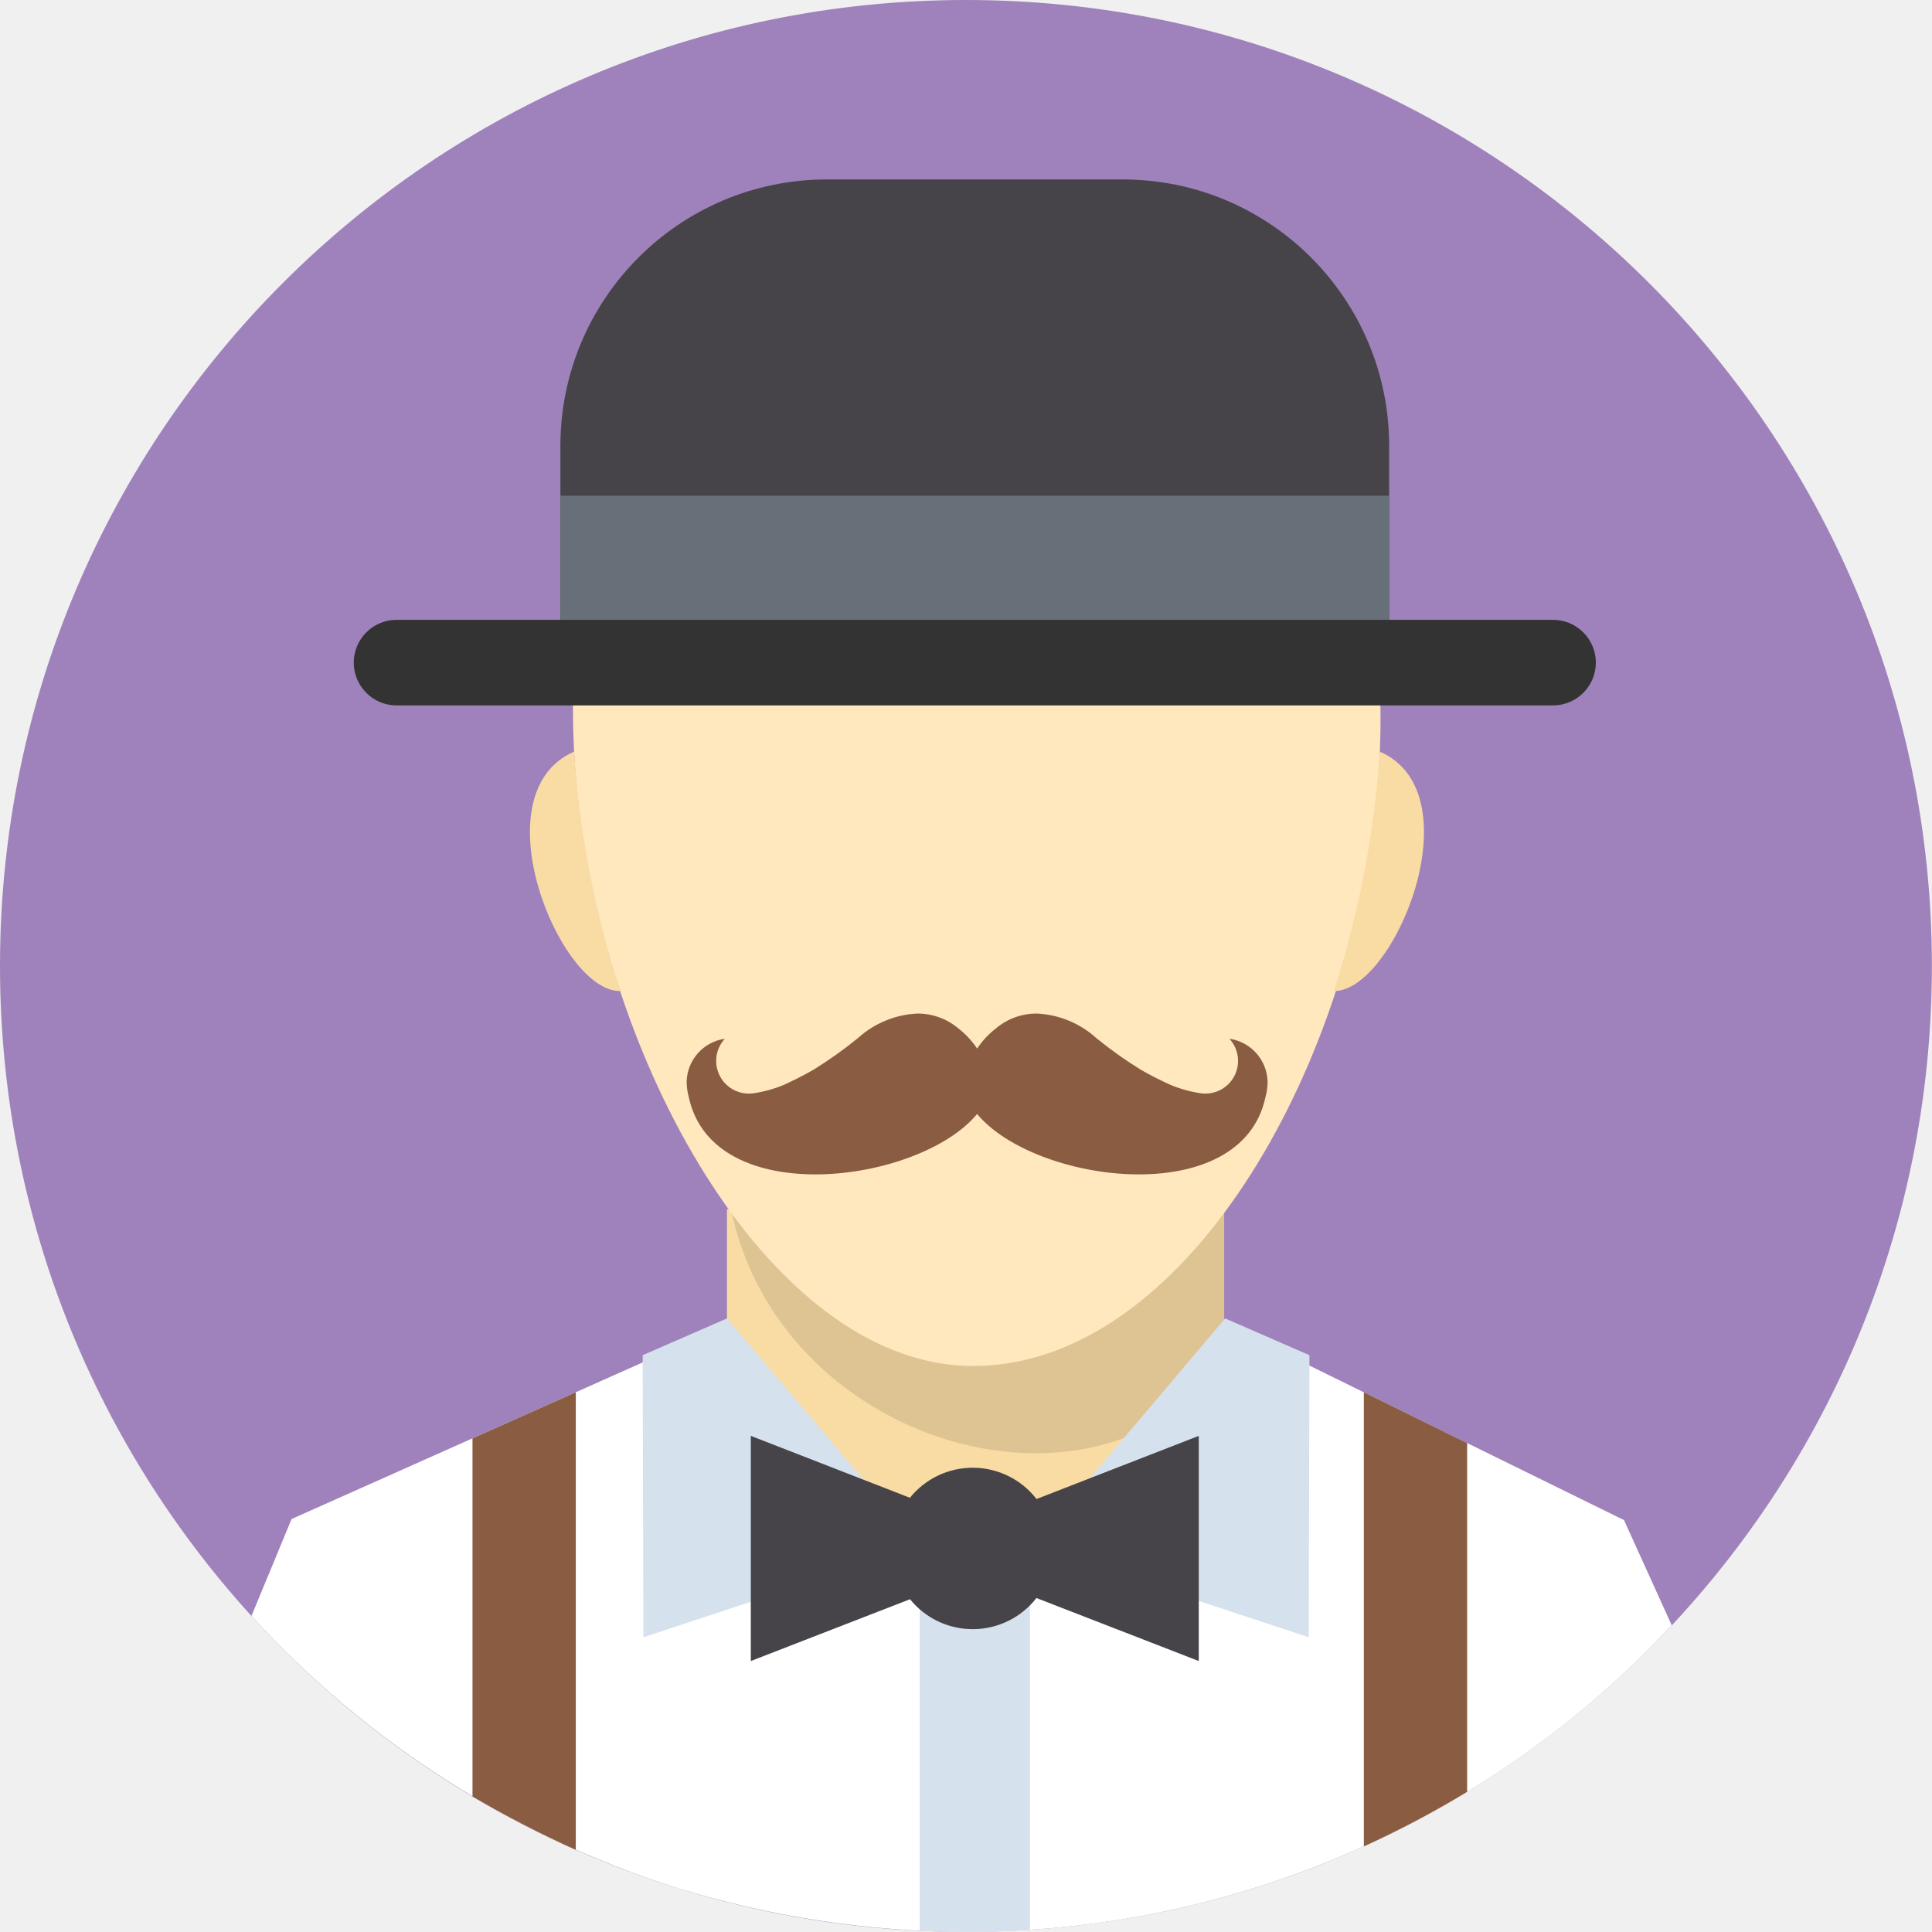
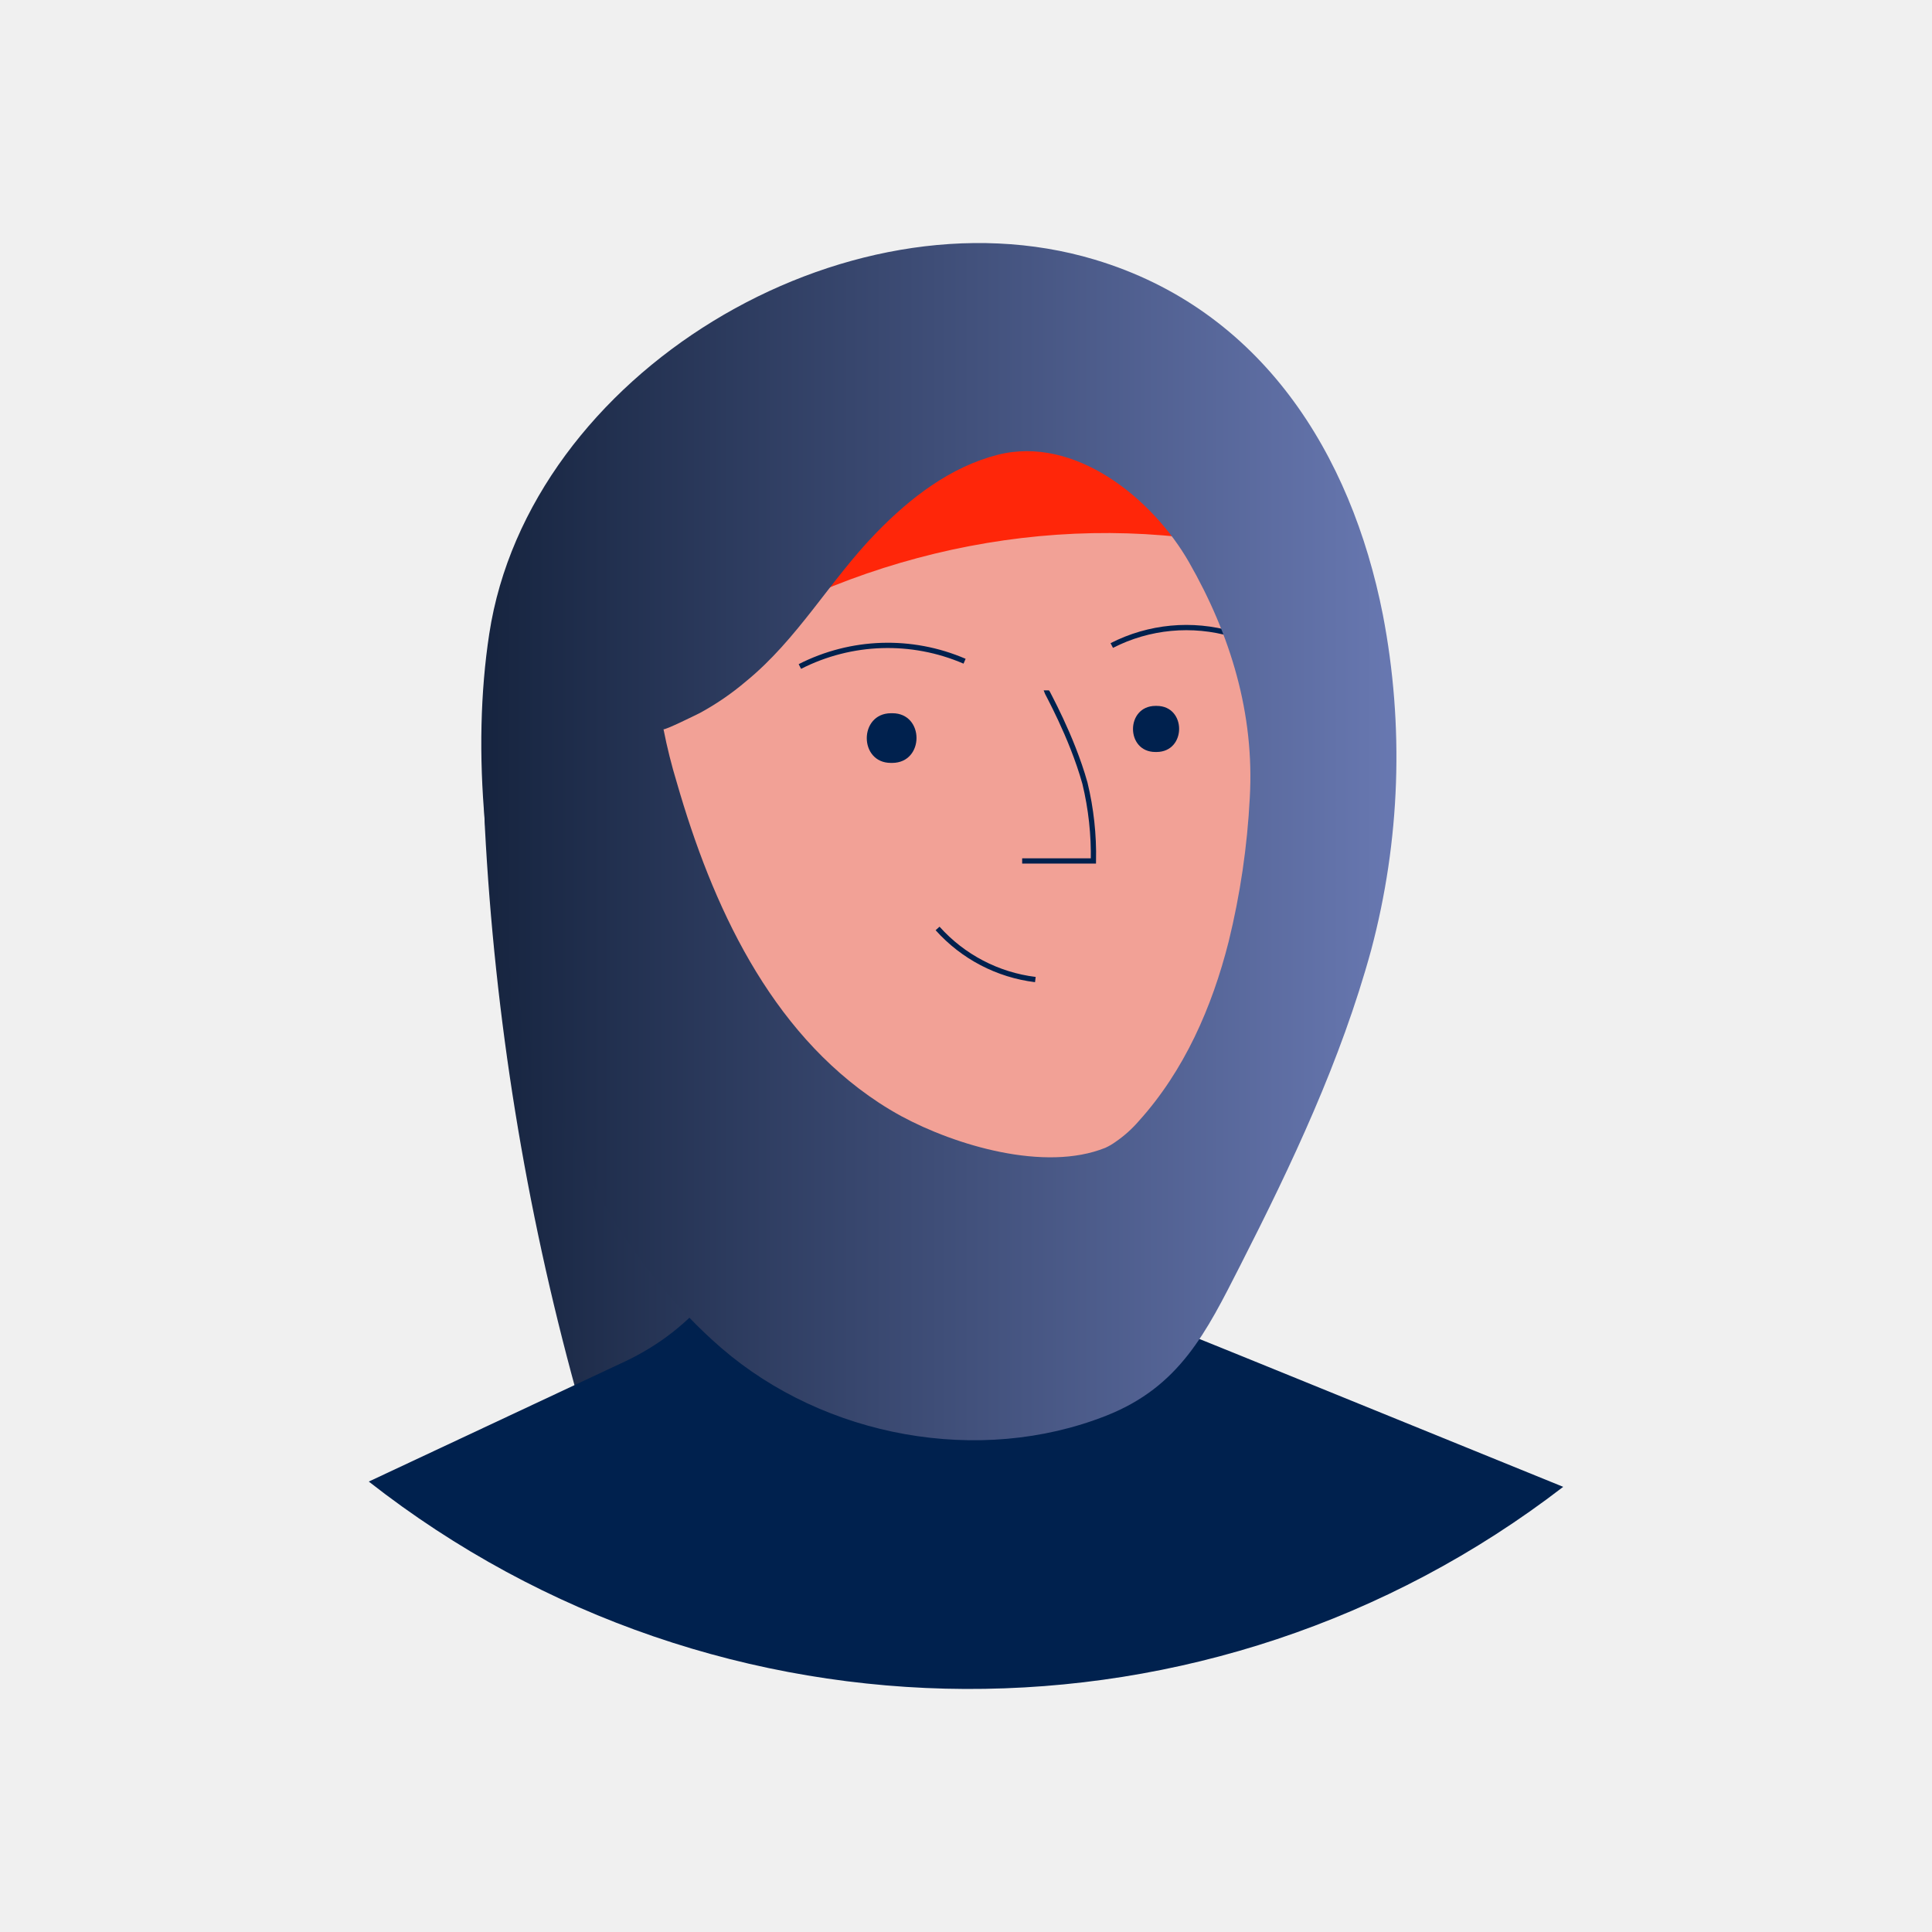
- <svg xmlns="http://www.w3.org/2000/svg" width="800px" height="800px" viewBox="0 0 61.804 61.804">
-   <g data-name="Layer 2" id="Layer_2">
-     <g data-name="—ÎÓÈ 1" id="_ÎÓÈ_1">
-       <circle cx="30.9" cy="30.9" fill="#9f82bb" r="30.9" />
-       <path d="M23.255 38.68l15.907.121v12.918l-15.907-.121V38.68z" fill="#f9dca4" fill-rule="evenodd" />
-       <path d="M53.478 51.993A30.814 30.814 0 0 1 30.9 61.8a31.547 31.547 0 0 1-9.23-1.402 31.124 31.124 0 0 1-13.626-8.704l1.283-3.1 13.925-6.212c0 4.535 1.519 7.06 7.648 7.153 7.57.113 8.261-2.515 8.261-7.19l12.79 6.282z" fill="#ffffff" fill-rule="evenodd" />
-       <path d="M39.166 38.778v3.58c0 .297-.004.802-.029 1.273-4.155 5.56-14.31 2.547-15.771-5.053z" fill-rule="evenodd" opacity="0.11" />
-       <path d="M31.129 8.432c21.281 0 12.988 35.266 0 35.266-12.266 0-21.281-35.266 0-35.266z" fill="#ffe8be" fill-rule="evenodd" />
-       <path d="M18.365 24.045c-3.07 1.34-.46 7.687 1.472 7.658a31.978 31.978 0 0 1-1.472-7.658z" fill="#f9dca4" fill-rule="evenodd" />
-       <path d="M44.14 24.045c3.07 1.339.46 7.687-1.471 7.658a31.997 31.997 0 0 0 1.471-7.658z" fill="#f9dca4" fill-rule="evenodd" />
-       <path d="M22.035 35.1a1.879 1.879 0 0 1-.069-.504v-.005a1.422 1.422 0 0 1 1.22-1.361 1.046 1.046 0 0 0 .907 1.745 4.055 4.055 0 0 0 .981-.27c.293-.134.607-.289.943-.481a13.439 13.439 0 0 0 1.426-1.014 3.04 3.04 0 0 1 1.91-.787 2.015 2.015 0 0 1 1.293.466 2.785 2.785 0 0 1 .612.654 2.77 2.77 0 0 1 .612-.654 2.015 2.015 0 0 1 1.292-.466 3.039 3.039 0 0 1 1.911.787 13.42 13.42 0 0 0 1.426 1.014c.336.192.65.347.943.48a4.054 4.054 0 0 0 .981.271 1.046 1.046 0 0 0 .906-1.745 1.422 1.422 0 0 1 1.22 1.36h.002l-.001.006a1.879 1.879 0 0 1-.069.504c-.78 3.631-7.373 2.769-9.223.536-1.85 2.233-8.444 3.095-9.223-.536z" fill="#8a5c42" fill-rule="evenodd" />
-       <path d="M26.431 5.74h9.504a8.529 8.529 0 0 1 8.504 8.504v6.59H17.927v-6.59a8.529 8.529 0 0 1 8.504-8.504z" fill="#464449" fill-rule="evenodd" />
-       <path d="M12.684 19.828h36.998a1.372 1.372 0 0 1 1.369 1.368 1.372 1.372 0 0 1-1.369 1.37H12.684a1.372 1.372 0 0 1-1.368-1.37 1.372 1.372 0 0 1 1.368-1.368z" fill="#333" fill-rule="evenodd" />
-       <path d="M17.927 15.858H44.44v3.97H17.927z" fill="#677079" />
-       <path d="M29.42 48.273v13.49a29.098 29.098 0 0 0 3.528-.03v-13.46z" fill="#d5e1ed" fill-rule="evenodd" />
-       <path d="M23.255 42.176l6.164 7.281-8.837 2.918-.023-9.023 2.696-1.176z" fill="#d5e1ed" fill-rule="evenodd" />
-       <path d="M39.192 42.176l-6.164 7.281 8.838 2.918.022-9.023-2.696-1.176z" fill="#d5e1ed" fill-rule="evenodd" />
-       <path d="M24.018 45.933l5.09 1.98a2.581 2.581 0 0 1 4.05.04l5.19-2.02v7.203l-5.193-2.016a2.581 2.581 0 0 1-4.044.039l-5.093 1.977z" fill="#464449" fill-rule="evenodd" />
-       <path d="M15.115 46.012l3.304-1.474v14.638a34.906 34.906 0 0 1-3.304-1.706z" fill="#8a5c42" fill-rule="evenodd" />
-       <path d="M46.933 46.163l-3.304-1.625v14.527a31.278 31.278 0 0 0 3.304-1.745z" fill="#8a5c42" fill-rule="evenodd" />
-     </g>
-   </g>
+ <svg xmlns="http://www.w3.org/2000/svg" xmlns:xlink="http://www.w3.org/1999/xlink" width="800px" height="800px" viewBox="0 0 366.34 366.34" id="Layer_1" data-name="Layer 1">
+   <defs>
+     <style>.cls-1{fill:url(#linear-gradient);}.cls-2{fill:#00214e;}.cls-3{fill:#f2a196;}.cls-4{fill:#e88870;}.cls-5{fill:none;stroke:#00214e;stroke-miterlimit:10;}.cls-6{fill:#ff2609;}.cls-7{fill:url(#linear-gradient-2);}</style>
+     <linearGradient id="linear-gradient" x1="91.81" y1="173.54" x2="257.42" y2="173.54" gradientUnits="userSpaceOnUse">
+       <stop offset="0" stop-color="#16243f" />
+       <stop offset="1" stop-color="#6878b1" />
+     </linearGradient>
+     <linearGradient id="linear-gradient-2" x1="91.27" y1="159.59" x2="264.79" y2="159.59" xlink:href="#linear-gradient" />
+   </defs>
+   <path class="cls-1" d="M220.15,252.36a131.89,131.89,0,0,1-18.72,17.3c-12.11,9.13-21.08,8.08-35.15,6.86-16.35-1.41-32.57-4-48.87-5.92-2.07-.24-4.29-.55-5.81-2a9.83,9.83,0,0,1-2.36-4.81,501.3,501.3,0,0,1-17.3-107c-1.8-34.6,16-68.48,49.59-81.18,34.85-13.2,80.21-4.43,100.87,28.58C271.39,150.56,255.38,213,220.15,252.36Z" />
+   <path class="cls-2" d="M296.41,281.93a184.56,184.56,0,0,1-226.48-1l48.66-22.81a47.68,47.68,0,0,0,4.35-2.34l1.12-.7c.4-.25.79-.51,1.18-.78a46.54,46.54,0,0,0,14.67-16.47c4-7.55,5.32-15.89,5.38-24.39,0-5.72-.31-11.44-.37-17.17q-.06-4.75-.1-9.51l2,1,5.2,2.69,30.29,5.15,31.12,5.3.94,32,.47,15.87,11.47,4.67,9,3.64Z" />
+   <path class="cls-3" d="M214.35,232.88a60.08,60.08,0,0,1-30.07-2.35c-21.58-7.25-36.11-24.74-37.48-42.76l5.2,2.69,30.29,5.15,31.12,5.3Z" />
+   <circle class="cls-3" cx="119.82" cy="154.75" r="17" />
+   <circle class="cls-4" cx="125.82" cy="152.75" r="17" />
+   <path class="cls-3" d="M235.36,129c11.74,40.68-13.2,89.87-28.54,89.87-21,0-72-16.78-83.73-57.46S127,80.5,158,71.55,223.61,88.33,235.36,129Z" />
+   <path class="cls-5" d="M177.78,176.05a29.76,29.76,0,0,0,18.54,9.69" />
+   <path class="cls-6" d="M240.36,104.75C236.19,94.63,225,89.63,214.71,85.88c-5.56-2-11.26-4-17.18-4.13A41.21,41.21,0,0,0,181.59,85c-8.87,3.48-18,8.68-24.81,15.37-3.31,3.25-6.32,6.66-9.74,9.91-1.88,1.8-3.69,3.68-5.41,5.63-1.31,1.49-2.89,4.6-4.53,5.6C167.63,103,205.53,96.15,240.36,104.75Z" />
+   <path class="cls-5" d="M198.4,130.91c0,.2,4.79,8.56,7.32,17.59a57.7,57.7,0,0,1,1.61,14.75H193.82" />
+   <path class="cls-5" d="M210.81,122.4a31.08,31.08,0,0,1,22.85-2.16" />
+   <path class="cls-5" d="M151.67,126.38a36.75,36.75,0,0,1,31.23-1" />
+   <path class="cls-2" d="M169.21,135.24c6.1,0,6.1,9.37,0,9.42h-.28c-6.1,0-6.1-9.37,0-9.42h.28Z" />
+   <path class="cls-2" d="M219.33,133.85c5.67,0,5.67,8.7,0,8.74h-.25c-5.66,0-5.66-8.7,0-8.74h.25Z" />
+   <path class="cls-7" d="M262.21,116.54c-6-30.47-23-57.83-54.63-67.31C160.21,35,100.29,70.87,92.77,120.19,86,164.45,102.3,225.85,136.82,255.64c19.59,16.9,48.88,22.29,72.91,12.81,14-5.51,19-15.86,25.39-28.39,9.84-19.3,19.15-39,24.87-59.9A142.39,142.39,0,0,0,262.21,116.54ZM209.6,217.64c-11.48,4.63-28.46-.46-38.7-6q-2.18-1.19-4.24-2.54c-20.78-13.66-31.66-37.58-38.32-60.7a101.49,101.49,0,0,1-2.53-10.14c.07.32,6.41-2.82,6.89-3.06a51.36,51.36,0,0,0,8.75-6c9.86-8.06,15.93-19.15,24.72-28.19,6.43-6.61,14-12.46,23-14.77,14.68-3.73,29.4,8.31,36.3,20.39,7.88,13.78,12.42,28.74,11.51,44.65a145.7,145.7,0,0,1-4,27.24c-3.17,12.54-8.44,24.5-17,34a23,23,0,0,1-4.46,4A11.21,11.21,0,0,1,209.6,217.64Z" />
</svg>
